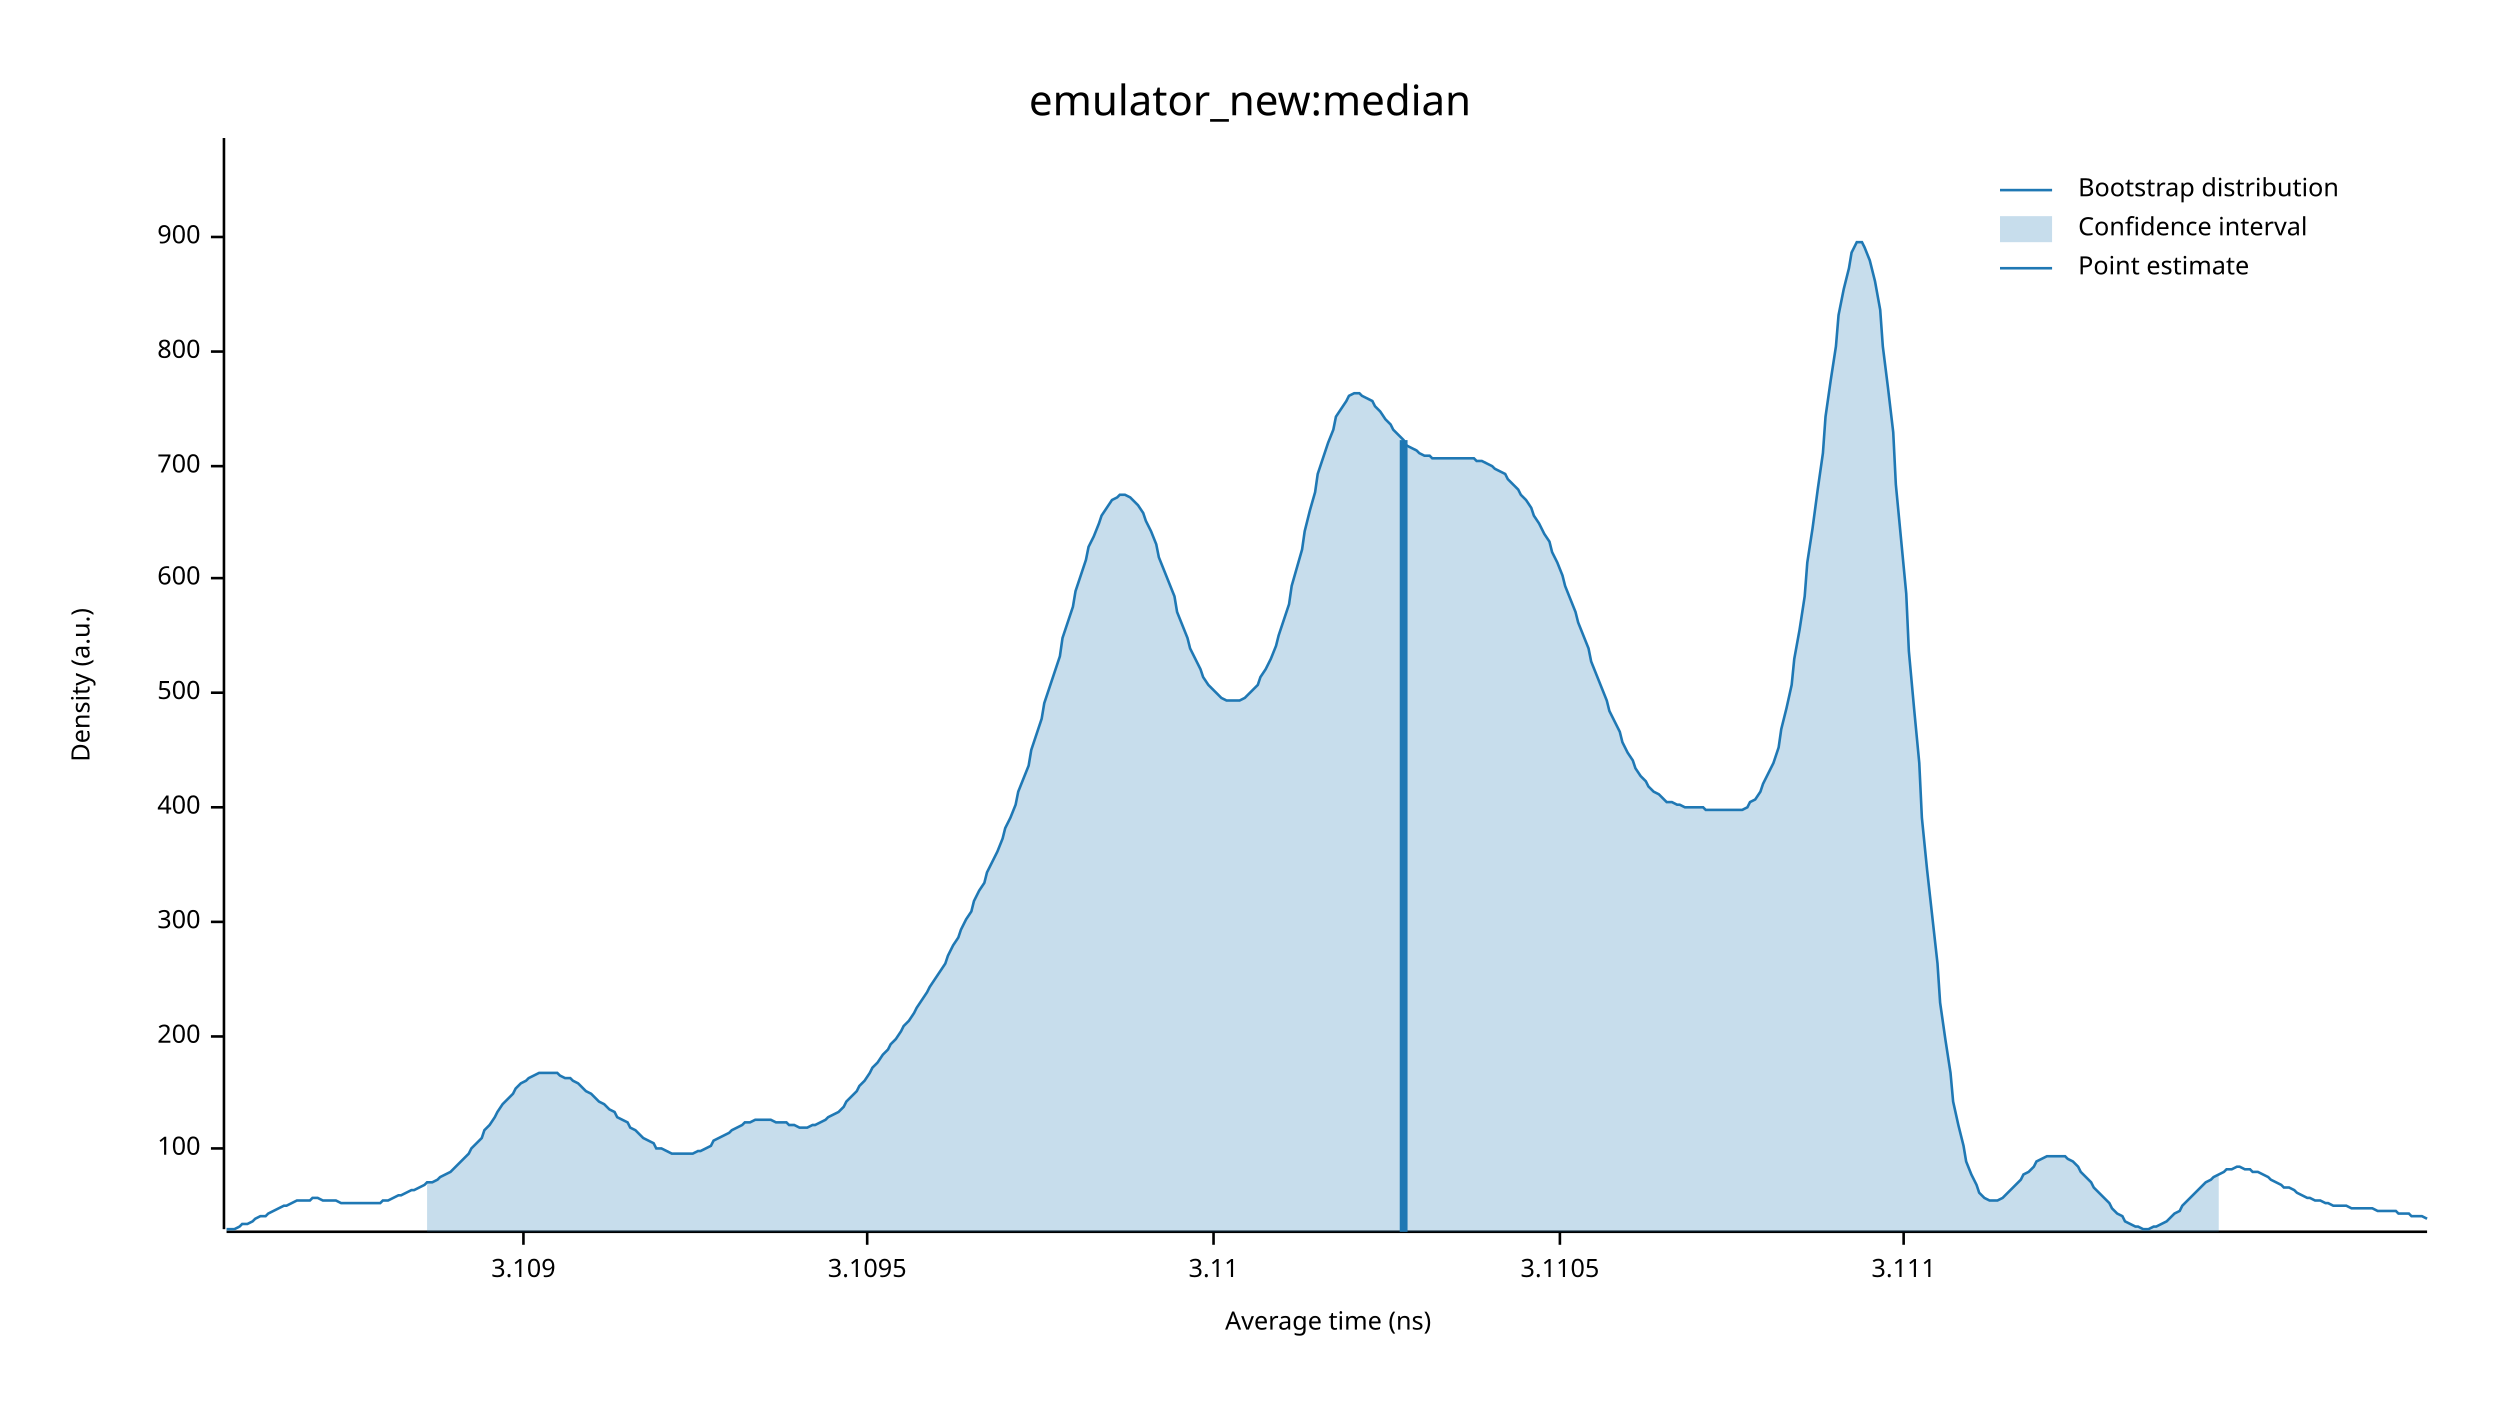
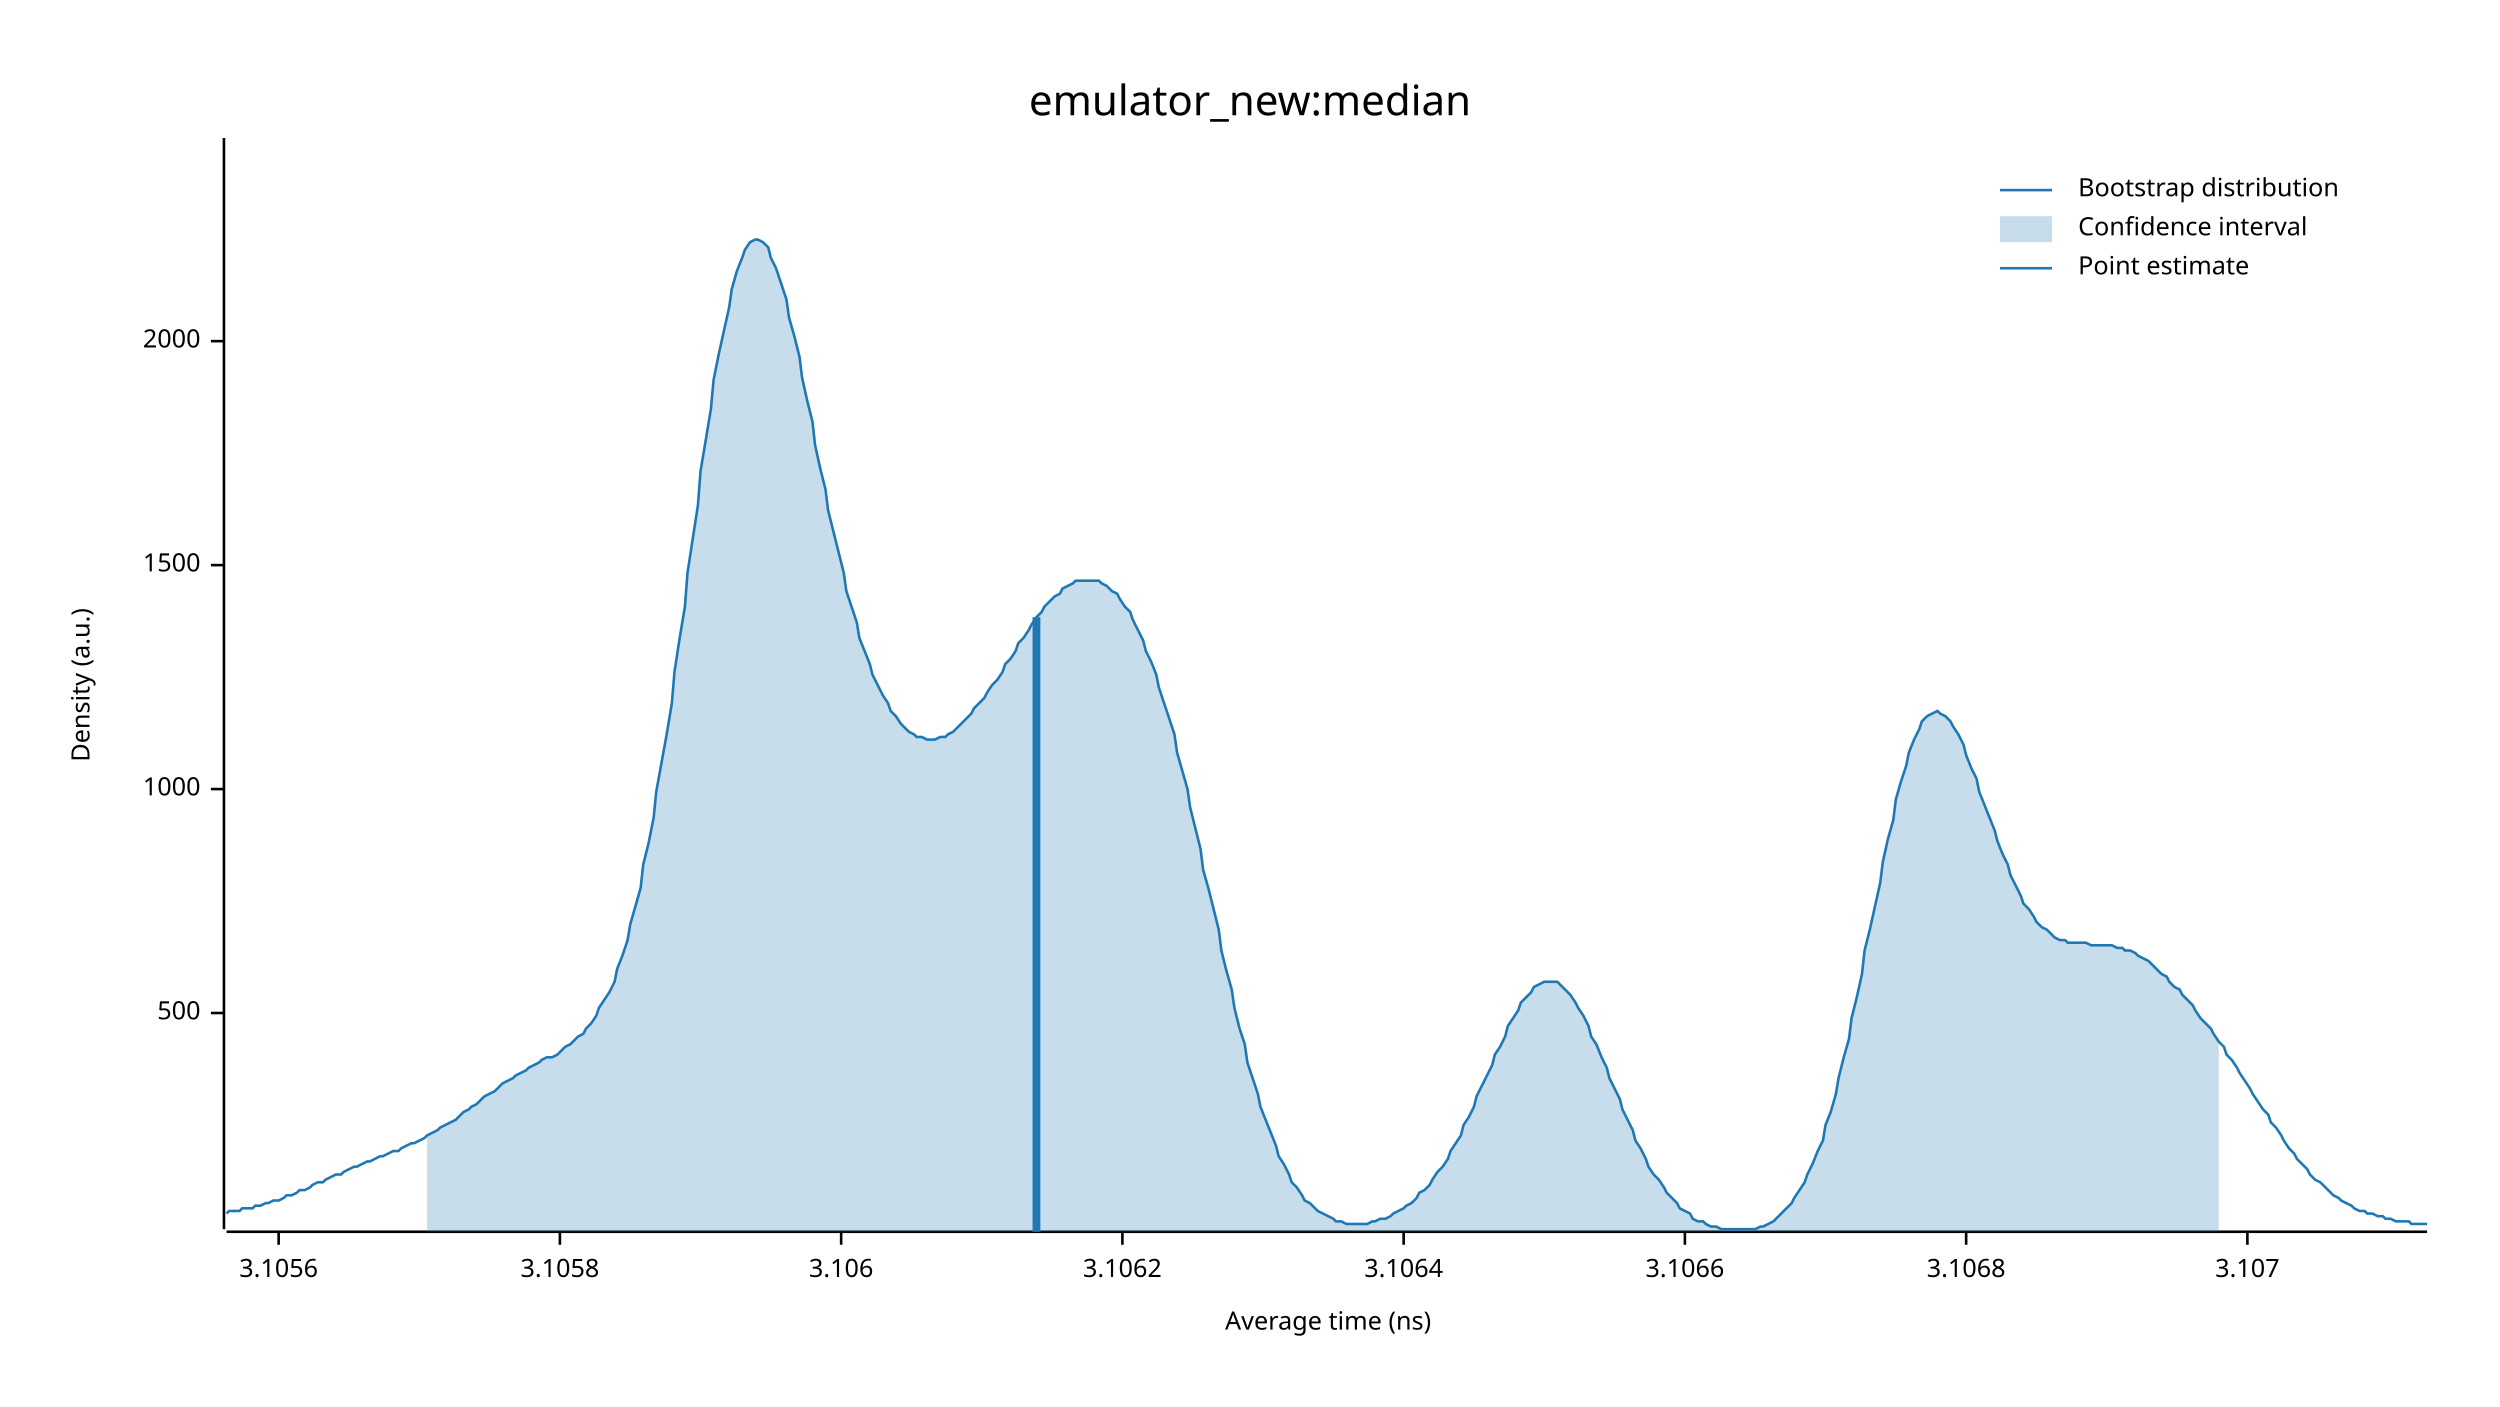
<svg xmlns="http://www.w3.org/2000/svg" width="960" height="540" viewBox="0 0 960 540">
  <text x="480" y="32" dy="0.76em" text-anchor="middle" font-family="sans-serif" font-size="16.129" opacity="1" fill="#000000">
emulator_new:median
</text>
  <text x="27" y="263" dy="0.76em" text-anchor="middle" font-family="sans-serif" font-size="9.677" opacity="1" fill="#000000" transform="rotate(270, 27, 263)">
Density (a.u.)
</text>
  <text x="510" y="513" dy="-0.5ex" text-anchor="middle" font-family="sans-serif" font-size="9.677" opacity="1" fill="#000000">
Average time (ns)
</text>
  <polyline fill="none" opacity="1" stroke="#000000" stroke-width="1" points="86,53 86,472 " />
-   <text x="77" y="441" dy="0.5ex" text-anchor="end" font-family="sans-serif" font-size="9.677" opacity="1" fill="#000000">
- 100
- </text>
-   <polyline fill="none" opacity="1" stroke="#000000" stroke-width="1" points="81,441 86,441 " />
-   <text x="77" y="398" dy="0.5ex" text-anchor="end" font-family="sans-serif" font-size="9.677" opacity="1" fill="#000000">
- 200
- </text>
-   <polyline fill="none" opacity="1" stroke="#000000" stroke-width="1" points="81,398 86,398 " />
-   <text x="77" y="354" dy="0.5ex" text-anchor="end" font-family="sans-serif" font-size="9.677" opacity="1" fill="#000000">
- 300
- </text>
-   <polyline fill="none" opacity="1" stroke="#000000" stroke-width="1" points="81,354 86,354 " />
-   <text x="77" y="310" dy="0.5ex" text-anchor="end" font-family="sans-serif" font-size="9.677" opacity="1" fill="#000000">
- 400
- </text>
-   <polyline fill="none" opacity="1" stroke="#000000" stroke-width="1" points="81,310 86,310 " />
-   <text x="77" y="266" dy="0.5ex" text-anchor="end" font-family="sans-serif" font-size="9.677" opacity="1" fill="#000000">
+   <text x="77" y="389" dy="0.5ex" text-anchor="end" font-family="sans-serif" font-size="9.677" opacity="1" fill="#000000">
500
</text>
-   <polyline fill="none" opacity="1" stroke="#000000" stroke-width="1" points="81,266 86,266 " />
-   <text x="77" y="222" dy="0.5ex" text-anchor="end" font-family="sans-serif" font-size="9.677" opacity="1" fill="#000000">
- 600
+   <polyline fill="none" opacity="1" stroke="#000000" stroke-width="1" points="81,389 86,389 " />
+   <text x="77" y="303" dy="0.5ex" text-anchor="end" font-family="sans-serif" font-size="9.677" opacity="1" fill="#000000">
+ 1000
</text>
-   <polyline fill="none" opacity="1" stroke="#000000" stroke-width="1" points="81,222 86,222 " />
-   <text x="77" y="179" dy="0.5ex" text-anchor="end" font-family="sans-serif" font-size="9.677" opacity="1" fill="#000000">
- 700
+   <polyline fill="none" opacity="1" stroke="#000000" stroke-width="1" points="81,303 86,303 " />
+   <text x="77" y="217" dy="0.5ex" text-anchor="end" font-family="sans-serif" font-size="9.677" opacity="1" fill="#000000">
+ 1500
</text>
-   <polyline fill="none" opacity="1" stroke="#000000" stroke-width="1" points="81,179 86,179 " />
-   <text x="77" y="135" dy="0.5ex" text-anchor="end" font-family="sans-serif" font-size="9.677" opacity="1" fill="#000000">
- 800
+   <polyline fill="none" opacity="1" stroke="#000000" stroke-width="1" points="81,217 86,217 " />
+   <text x="77" y="131" dy="0.5ex" text-anchor="end" font-family="sans-serif" font-size="9.677" opacity="1" fill="#000000">
+ 2000
</text>
-   <polyline fill="none" opacity="1" stroke="#000000" stroke-width="1" points="81,135 86,135 " />
-   <text x="77" y="91" dy="0.5ex" text-anchor="end" font-family="sans-serif" font-size="9.677" opacity="1" fill="#000000">
- 900
+   <polyline fill="none" opacity="1" stroke="#000000" stroke-width="1" points="81,131 86,131 " />
+   <polyline fill="none" opacity="1" stroke="#000000" stroke-width="1" points="87,473 932,473 " />
+   <text x="107" y="483" dy="0.76em" text-anchor="middle" font-family="sans-serif" font-size="9.677" opacity="1" fill="#000000">
+ 3.1056
</text>
-   <polyline fill="none" opacity="1" stroke="#000000" stroke-width="1" points="81,91 86,91 " />
-   <polyline fill="none" opacity="1" stroke="#000000" stroke-width="1" points="87,473 932,473 " />
-   <text x="201" y="483" dy="0.76em" text-anchor="middle" font-family="sans-serif" font-size="9.677" opacity="1" fill="#000000">
- 3.109
+   <polyline fill="none" opacity="1" stroke="#000000" stroke-width="1" points="107,473 107,478 " />
+   <text x="215" y="483" dy="0.76em" text-anchor="middle" font-family="sans-serif" font-size="9.677" opacity="1" fill="#000000">
+ 3.1058
</text>
-   <polyline fill="none" opacity="1" stroke="#000000" stroke-width="1" points="201,473 201,478 " />
-   <text x="333" y="483" dy="0.76em" text-anchor="middle" font-family="sans-serif" font-size="9.677" opacity="1" fill="#000000">
- 3.1095
+   <polyline fill="none" opacity="1" stroke="#000000" stroke-width="1" points="215,473 215,478 " />
+   <text x="323" y="483" dy="0.76em" text-anchor="middle" font-family="sans-serif" font-size="9.677" opacity="1" fill="#000000">
+ 3.106
</text>
-   <polyline fill="none" opacity="1" stroke="#000000" stroke-width="1" points="333,473 333,478 " />
-   <text x="466" y="483" dy="0.76em" text-anchor="middle" font-family="sans-serif" font-size="9.677" opacity="1" fill="#000000">
- 3.11
+   <polyline fill="none" opacity="1" stroke="#000000" stroke-width="1" points="323,473 323,478 " />
+   <text x="431" y="483" dy="0.76em" text-anchor="middle" font-family="sans-serif" font-size="9.677" opacity="1" fill="#000000">
+ 3.1062
</text>
-   <polyline fill="none" opacity="1" stroke="#000000" stroke-width="1" points="466,473 466,478 " />
-   <text x="599" y="483" dy="0.76em" text-anchor="middle" font-family="sans-serif" font-size="9.677" opacity="1" fill="#000000">
- 3.1105
+   <polyline fill="none" opacity="1" stroke="#000000" stroke-width="1" points="431,473 431,478 " />
+   <text x="539" y="483" dy="0.76em" text-anchor="middle" font-family="sans-serif" font-size="9.677" opacity="1" fill="#000000">
+ 3.1064
</text>
-   <polyline fill="none" opacity="1" stroke="#000000" stroke-width="1" points="599,473 599,478 " />
-   <text x="731" y="483" dy="0.76em" text-anchor="middle" font-family="sans-serif" font-size="9.677" opacity="1" fill="#000000">
- 3.111
+   <polyline fill="none" opacity="1" stroke="#000000" stroke-width="1" points="539,473 539,478 " />
+   <text x="647" y="483" dy="0.76em" text-anchor="middle" font-family="sans-serif" font-size="9.677" opacity="1" fill="#000000">
+ 3.1066
</text>
-   <polyline fill="none" opacity="1" stroke="#000000" stroke-width="1" points="731,473 731,478 " />
-   <polyline fill="none" opacity="1" stroke="#1F78B4" stroke-width="1" points="87,472 88,472 90,472 92,471 93,470 95,470 97,469 98,468 100,467 102,467 103,466 105,465 107,464 109,463 110,463 112,462 114,461 115,461 117,461 119,461 120,460 122,460 124,461 125,461 127,461 129,461 131,462 132,462 134,462 136,462 137,462 139,462 141,462 142,462 144,462 146,462 147,461 149,461 151,460 153,459 154,459 156,458 158,457 159,457 161,456 163,455 164,454 166,454 168,453 169,452 171,451 173,450 175,448 176,447 178,445 180,443 181,441 183,439 185,437 186,434 188,432 190,429 191,427 193,424 195,422 197,420 198,418 200,416 202,415 203,414 205,413 207,412 208,412 210,412 212,412 214,412 215,413 217,414 219,414 220,415 222,416 224,418 225,419 227,420 229,422 230,423 232,424 234,426 236,427 237,429 239,430 241,431 242,433 244,434 246,436 247,437 249,438 251,439 252,441 254,441 256,442 258,443 259,443 261,443 263,443 264,443 266,443 268,442 269,442 271,441 273,440 274,438 276,437 278,436 280,435 281,434 283,433 285,432 286,431 288,431 290,430 291,430 293,430 295,430 296,430 298,431 300,431 302,431 303,432 305,432 307,433 308,433 310,433 312,432 313,432 315,431 317,430 318,429 320,428 322,427 324,425 325,423 327,421 329,419 330,417 332,415 334,412 335,410 337,408 339,405 341,403 342,401 344,399 346,396 347,394 349,392 351,389 352,387 354,384 356,381 357,379 359,376 361,373 363,370 364,367 366,363 368,360 369,357 371,353 373,350 374,346 376,342 378,339 379,335 381,331 383,327 385,322 386,318 388,314 390,309 391,304 393,299 395,294 396,288 398,282 400,276 401,270 403,264 405,258 407,252 408,245 410,239 412,233 413,227 415,221 417,215 418,210 420,206 422,201 423,198 425,195 427,192 429,191 430,190 432,190 434,191 435,192 437,194 439,197 440,200 442,204 444,209 445,214 447,219 449,224 451,229 452,235 454,240 456,245 457,249 459,253 461,257 462,260 464,263 466,265 468,267 469,268 471,269 473,269 474,269 476,269 478,268 479,267 481,265 483,263 484,260 486,257 488,253 490,248 491,244 493,238 495,232 496,225 498,218 500,211 501,204 503,196 505,189 506,182 508,176 510,170 512,165 513,160 515,157 517,154 518,152 520,151 522,151 523,152 525,153 527,154 528,156 530,158 532,161 534,163 535,165 537,167 539,169 540,171 542,172 544,173 545,174 547,175 549,175 550,176 552,176 554,176 556,176 557,176 559,176 561,176 562,176 564,176 566,176 567,177 569,177 571,178 573,179 574,180 576,181 578,182 579,184 581,186 583,188 584,190 586,192 588,195 589,198 591,201 593,205 595,208 596,212 598,216 600,221 601,225 603,230 605,235 606,239 608,244 610,249 611,254 613,259 615,264 617,269 618,273 620,277 622,281 623,285 625,289 627,292 628,295 630,298 632,300 633,302 635,304 637,305 639,307 640,308 642,308 644,309 645,309 647,310 649,310 650,310 652,310 654,310 655,311 657,311 659,311 661,311 662,311 664,311 666,311 667,311 669,311 671,310 672,308 674,307 676,304 677,301 679,297 681,293 683,287 684,280 686,272 688,263 689,253 691,242 693,229 694,216 696,203 698,188 700,174 701,160 703,146 705,133 706,121 708,111 710,103 711,97 713,93 715,93 716,95 718,100 720,108 722,119 723,133 725,149 727,166 728,186 730,207 732,228 733,250 735,272 737,293 738,314 740,334 742,352 744,370 745,385 747,399 749,412 750,423 752,432 754,440 755,446 757,451 759,455 760,458 762,460 764,461 766,461 767,461 769,460 771,458 772,457 774,455 776,453 777,451 779,450 781,448 782,446 784,445 786,444 788,444 789,444 791,444 793,444 794,445 796,446 798,448 799,450 801,452 803,454 804,456 806,458 808,460 810,462 811,464 813,466 815,467 816,469 818,470 820,471 821,471 823,472 825,472 827,471 828,471 830,470 832,469 833,468 835,466 837,465 838,463 840,461 842,459 843,458 845,456 847,454 849,453 850,452 852,451 854,450 855,449 857,449 859,448 860,448 862,449 864,449 865,450 867,450 869,451 871,452 872,453 874,454 876,455 877,456 879,456 881,457 882,458 884,459 886,460 887,460 889,461 891,461 893,462 894,462 896,463 898,463 899,463 901,463 903,464 904,464 906,464 908,464 909,464 911,464 913,465 915,465 916,465 918,465 920,465 921,466 923,466 925,466 926,467 928,467 930,467 932,468 " />
-   <polygon opacity="0.25" fill="#1F78B4" points="164,454 166,454 168,453 169,452 171,451 173,450 175,448 176,447 178,445 180,443 181,441 183,439 185,437 186,434 188,432 190,429 191,427 193,424 195,422 197,420 198,418 200,416 202,415 203,414 205,413 207,412 208,412 210,412 212,412 214,412 215,413 217,414 219,414 220,415 222,416 224,418 225,419 227,420 229,422 230,423 232,424 234,426 236,427 237,429 239,430 241,431 242,433 244,434 246,436 247,437 249,438 251,439 252,441 254,441 256,442 258,443 259,443 261,443 263,443 264,443 266,443 268,442 269,442 271,441 273,440 274,438 276,437 278,436 280,435 281,434 283,433 285,432 286,431 288,431 290,430 291,430 293,430 295,430 296,430 298,431 300,431 302,431 303,432 305,432 307,433 308,433 310,433 312,432 313,432 315,431 317,430 318,429 320,428 322,427 324,425 325,423 327,421 329,419 330,417 332,415 334,412 335,410 337,408 339,405 341,403 342,401 344,399 346,396 347,394 349,392 351,389 352,387 354,384 356,381 357,379 359,376 361,373 363,370 364,367 366,363 368,360 369,357 371,353 373,350 374,346 376,342 378,339 379,335 381,331 383,327 385,322 386,318 388,314 390,309 391,304 393,299 395,294 396,288 398,282 400,276 401,270 403,264 405,258 407,252 408,245 410,239 412,233 413,227 415,221 417,215 418,210 420,206 422,201 423,198 425,195 427,192 429,191 430,190 432,190 434,191 435,192 437,194 439,197 440,200 442,204 444,209 445,214 447,219 449,224 451,229 452,235 454,240 456,245 457,249 459,253 461,257 462,260 464,263 466,265 468,267 469,268 471,269 473,269 474,269 476,269 478,268 479,267 481,265 483,263 484,260 486,257 488,253 490,248 491,244 493,238 495,232 496,225 498,218 500,211 501,204 503,196 505,189 506,182 508,176 510,170 512,165 513,160 515,157 517,154 518,152 520,151 522,151 523,152 525,153 527,154 528,156 530,158 532,161 534,163 535,165 537,167 539,169 540,171 542,172 544,173 545,174 547,175 549,175 550,176 552,176 554,176 556,176 557,176 559,176 561,176 562,176 564,176 566,176 567,177 569,177 571,178 573,179 574,180 576,181 578,182 579,184 581,186 583,188 584,190 586,192 588,195 589,198 591,201 593,205 595,208 596,212 598,216 600,221 601,225 603,230 605,235 606,239 608,244 610,249 611,254 613,259 615,264 617,269 618,273 620,277 622,281 623,285 625,289 627,292 628,295 630,298 632,300 633,302 635,304 637,305 639,307 640,308 642,308 644,309 645,309 647,310 649,310 650,310 652,310 654,310 655,311 657,311 659,311 661,311 662,311 664,311 666,311 667,311 669,311 671,310 672,308 674,307 676,304 677,301 679,297 681,293 683,287 684,280 686,272 688,263 689,253 691,242 693,229 694,216 696,203 698,188 700,174 701,160 703,146 705,133 706,121 708,111 710,103 711,97 713,93 715,93 716,95 718,100 720,108 722,119 723,133 725,149 727,166 728,186 730,207 732,228 733,250 735,272 737,293 738,314 740,334 742,352 744,370 745,385 747,399 749,412 750,423 752,432 754,440 755,446 757,451 759,455 760,458 762,460 764,461 766,461 767,461 769,460 771,458 772,457 774,455 776,453 777,451 779,450 781,448 782,446 784,445 786,444 788,444 789,444 791,444 793,444 794,445 796,446 798,448 799,450 801,452 803,454 804,456 806,458 808,460 810,462 811,464 813,466 815,467 816,469 818,470 820,471 821,471 823,472 825,472 827,471 828,471 830,470 832,469 833,468 835,466 837,465 838,463 840,461 842,459 843,458 845,456 847,454 849,453 850,452 852,451 852,473 164,473 " />
-   <polyline fill="none" opacity="1" stroke="#1F78B4" stroke-width="3" points="539,473 539,169 " />
+   <polyline fill="none" opacity="1" stroke="#000000" stroke-width="1" points="647,473 647,478 " />
+   <text x="755" y="483" dy="0.76em" text-anchor="middle" font-family="sans-serif" font-size="9.677" opacity="1" fill="#000000">
+ 3.1068
+ </text>
+   <polyline fill="none" opacity="1" stroke="#000000" stroke-width="1" points="755,473 755,478 " />
+   <text x="863" y="483" dy="0.76em" text-anchor="middle" font-family="sans-serif" font-size="9.677" opacity="1" fill="#000000">
+ 3.107
+ </text>
+   <polyline fill="none" opacity="1" stroke="#000000" stroke-width="1" points="863,473 863,478 " />
+   <polyline fill="none" opacity="1" stroke="#1F78B4" stroke-width="1" points="87,466 88,465 90,465 92,465 93,464 95,464 97,464 98,463 100,463 102,462 103,462 105,461 107,461 109,460 110,459 112,459 114,458 115,457 117,457 119,456 120,455 122,454 124,454 125,453 127,452 129,451 131,451 132,450 134,449 136,448 137,448 139,447 141,446 142,446 144,445 146,444 147,444 149,443 151,442 153,442 154,441 156,440 158,439 159,439 161,438 163,437 164,436 166,435 168,434 169,433 171,432 173,431 175,430 176,429 178,427 180,426 181,425 183,424 185,422 186,421 188,420 190,419 191,418 193,416 195,415 197,414 198,413 200,412 202,411 203,410 205,409 207,408 208,407 210,406 212,406 214,405 215,404 217,402 219,401 220,400 222,398 224,397 225,395 227,393 229,390 230,387 232,384 234,381 236,377 237,372 239,367 241,361 242,355 244,348 246,341 247,332 249,324 251,314 252,304 254,293 256,282 258,270 259,258 261,245 263,233 264,220 266,207 268,194 269,181 271,169 273,157 274,146 276,136 278,127 280,118 281,111 283,104 285,99 286,96 288,93 290,92 291,92 293,93 295,95 296,99 298,103 300,109 302,115 303,122 305,129 307,137 308,145 310,154 312,162 313,171 315,180 317,188 318,196 320,204 322,212 324,220 325,227 327,233 329,239 330,245 332,250 334,255 335,259 337,263 339,267 341,270 342,273 344,275 346,278 347,279 349,281 351,282 352,283 354,283 356,284 357,284 359,284 361,283 363,283 364,282 366,281 368,279 369,278 371,276 373,274 374,272 376,270 378,268 379,266 381,263 383,261 385,258 386,255 388,253 390,250 391,247 393,245 395,242 396,240 398,237 400,235 401,233 403,231 405,229 407,228 408,226 410,225 412,224 413,223 415,223 417,223 418,223 420,223 422,223 423,224 425,225 427,227 429,228 430,230 432,233 434,235 435,238 437,242 439,246 440,250 442,254 444,259 445,264 447,270 449,276 451,282 452,289 454,296 456,303 457,310 459,318 461,326 462,334 464,341 466,349 468,357 469,365 471,373 473,380 474,387 476,395 478,401 479,408 481,414 483,420 484,425 486,430 488,435 490,440 491,444 493,447 495,451 496,454 498,456 500,459 501,461 503,462 505,464 506,465 508,466 510,467 512,468 513,469 515,469 517,470 518,470 520,470 522,470 523,470 525,470 527,469 528,469 530,468 532,468 534,467 535,466 537,465 539,464 540,463 542,462 544,460 545,458 547,457 549,455 550,453 552,450 554,448 556,445 557,442 559,439 561,436 562,432 564,429 566,425 567,421 569,417 571,413 573,409 574,405 576,402 578,398 579,394 581,391 583,388 584,385 586,383 588,381 589,379 591,378 593,377 595,377 596,377 598,377 600,379 601,380 603,382 605,385 606,387 608,390 610,394 611,398 613,401 615,406 617,410 618,414 620,418 622,422 623,426 625,430 627,434 628,438 630,441 632,445 633,448 635,451 637,453 639,456 640,458 642,460 644,462 645,464 647,465 649,466 650,468 652,469 654,469 655,470 657,471 659,471 661,472 662,472 664,472 666,472 667,472 669,472 671,472 672,472 674,472 676,471 677,471 679,470 681,469 683,467 684,466 686,464 688,462 689,460 691,457 693,454 694,451 696,447 698,442 700,438 701,432 703,427 705,420 706,414 708,406 710,399 711,391 713,383 715,374 716,365 718,357 720,348 722,339 723,331 725,322 727,315 728,307 730,300 732,294 733,289 735,284 737,280 738,277 740,275 742,274 744,273 745,274 747,275 749,277 750,279 752,282 754,286 755,290 757,295 759,299 760,304 762,309 764,314 766,319 767,323 769,328 771,332 772,336 774,340 776,344 777,347 779,349 781,352 782,354 784,356 786,357 788,359 789,360 791,361 793,361 794,362 796,362 798,362 799,362 801,362 803,363 804,363 806,363 808,363 810,363 811,363 813,364 815,364 816,365 818,365 820,366 821,367 823,368 825,369 827,371 828,372 830,374 832,375 833,377 835,379 837,380 838,382 840,384 842,386 843,388 845,391 847,393 849,395 850,397 852,400 854,402 855,405 857,407 859,410 860,412 862,415 864,418 865,420 867,423 869,426 871,428 872,431 874,433 876,436 877,438 879,441 881,443 882,445 884,447 886,449 887,451 889,453 891,454 893,456 894,457 896,459 898,460 899,461 901,462 903,463 904,464 906,465 908,465 909,466 911,466 913,467 915,467 916,468 918,468 920,469 921,469 923,469 925,469 926,470 928,470 930,470 932,470 " />
+   <polygon opacity="0.25" fill="#1F78B4" points="164,436 166,435 168,434 169,433 171,432 173,431 175,430 176,429 178,427 180,426 181,425 183,424 185,422 186,421 188,420 190,419 191,418 193,416 195,415 197,414 198,413 200,412 202,411 203,410 205,409 207,408 208,407 210,406 212,406 214,405 215,404 217,402 219,401 220,400 222,398 224,397 225,395 227,393 229,390 230,387 232,384 234,381 236,377 237,372 239,367 241,361 242,355 244,348 246,341 247,332 249,324 251,314 252,304 254,293 256,282 258,270 259,258 261,245 263,233 264,220 266,207 268,194 269,181 271,169 273,157 274,146 276,136 278,127 280,118 281,111 283,104 285,99 286,96 288,93 290,92 291,92 293,93 295,95 296,99 298,103 300,109 302,115 303,122 305,129 307,137 308,145 310,154 312,162 313,171 315,180 317,188 318,196 320,204 322,212 324,220 325,227 327,233 329,239 330,245 332,250 334,255 335,259 337,263 339,267 341,270 342,273 344,275 346,278 347,279 349,281 351,282 352,283 354,283 356,284 357,284 359,284 361,283 363,283 364,282 366,281 368,279 369,278 371,276 373,274 374,272 376,270 378,268 379,266 381,263 383,261 385,258 386,255 388,253 390,250 391,247 393,245 395,242 396,240 398,237 400,235 401,233 403,231 405,229 407,228 408,226 410,225 412,224 413,223 415,223 417,223 418,223 420,223 422,223 423,224 425,225 427,227 429,228 430,230 432,233 434,235 435,238 437,242 439,246 440,250 442,254 444,259 445,264 447,270 449,276 451,282 452,289 454,296 456,303 457,310 459,318 461,326 462,334 464,341 466,349 468,357 469,365 471,373 473,380 474,387 476,395 478,401 479,408 481,414 483,420 484,425 486,430 488,435 490,440 491,444 493,447 495,451 496,454 498,456 500,459 501,461 503,462 505,464 506,465 508,466 510,467 512,468 513,469 515,469 517,470 518,470 520,470 522,470 523,470 525,470 527,469 528,469 530,468 532,468 534,467 535,466 537,465 539,464 540,463 542,462 544,460 545,458 547,457 549,455 550,453 552,450 554,448 556,445 557,442 559,439 561,436 562,432 564,429 566,425 567,421 569,417 571,413 573,409 574,405 576,402 578,398 579,394 581,391 583,388 584,385 586,383 588,381 589,379 591,378 593,377 595,377 596,377 598,377 600,379 601,380 603,382 605,385 606,387 608,390 610,394 611,398 613,401 615,406 617,410 618,414 620,418 622,422 623,426 625,430 627,434 628,438 630,441 632,445 633,448 635,451 637,453 639,456 640,458 642,460 644,462 645,464 647,465 649,466 650,468 652,469 654,469 655,470 657,471 659,471 661,472 662,472 664,472 666,472 667,472 669,472 671,472 672,472 674,472 676,471 677,471 679,470 681,469 683,467 684,466 686,464 688,462 689,460 691,457 693,454 694,451 696,447 698,442 700,438 701,432 703,427 705,420 706,414 708,406 710,399 711,391 713,383 715,374 716,365 718,357 720,348 722,339 723,331 725,322 727,315 728,307 730,300 732,294 733,289 735,284 737,280 738,277 740,275 742,274 744,273 745,274 747,275 749,277 750,279 752,282 754,286 755,290 757,295 759,299 760,304 762,309 764,314 766,319 767,323 769,328 771,332 772,336 774,340 776,344 777,347 779,349 781,352 782,354 784,356 786,357 788,359 789,360 791,361 793,361 794,362 796,362 798,362 799,362 801,362 803,363 804,363 806,363 808,363 810,363 811,363 813,364 815,364 816,365 818,365 820,366 821,367 823,368 825,369 827,371 828,372 830,374 832,375 833,377 835,379 837,380 838,382 840,384 842,386 843,388 845,391 847,393 849,395 850,397 852,400 852,473 164,473 " />
+   <polyline fill="none" opacity="1" stroke="#1F78B4" stroke-width="3" points="398,473 398,237 " />
  <text x="798" y="68" dy="0.76em" text-anchor="start" font-family="sans-serif" font-size="9.677" opacity="1" fill="#000000">
Bootstrap distribution
</text>
  <text x="798" y="83" dy="0.76em" text-anchor="start" font-family="sans-serif" font-size="9.677" opacity="1" fill="#000000">
Confidence interval
</text>
  <text x="798" y="98" dy="0.76em" text-anchor="start" font-family="sans-serif" font-size="9.677" opacity="1" fill="#000000">
Point estimate
</text>
  <polyline fill="none" opacity="1" stroke="#1F78B4" stroke-width="1" points="768,73 788,73 " />
  <rect x="768" y="83" width="20" height="10" opacity="0.25" fill="#1F78B4" stroke="none" />
  <polyline fill="none" opacity="1" stroke="#1F78B4" stroke-width="1" points="768,103 788,103 " />
</svg>
